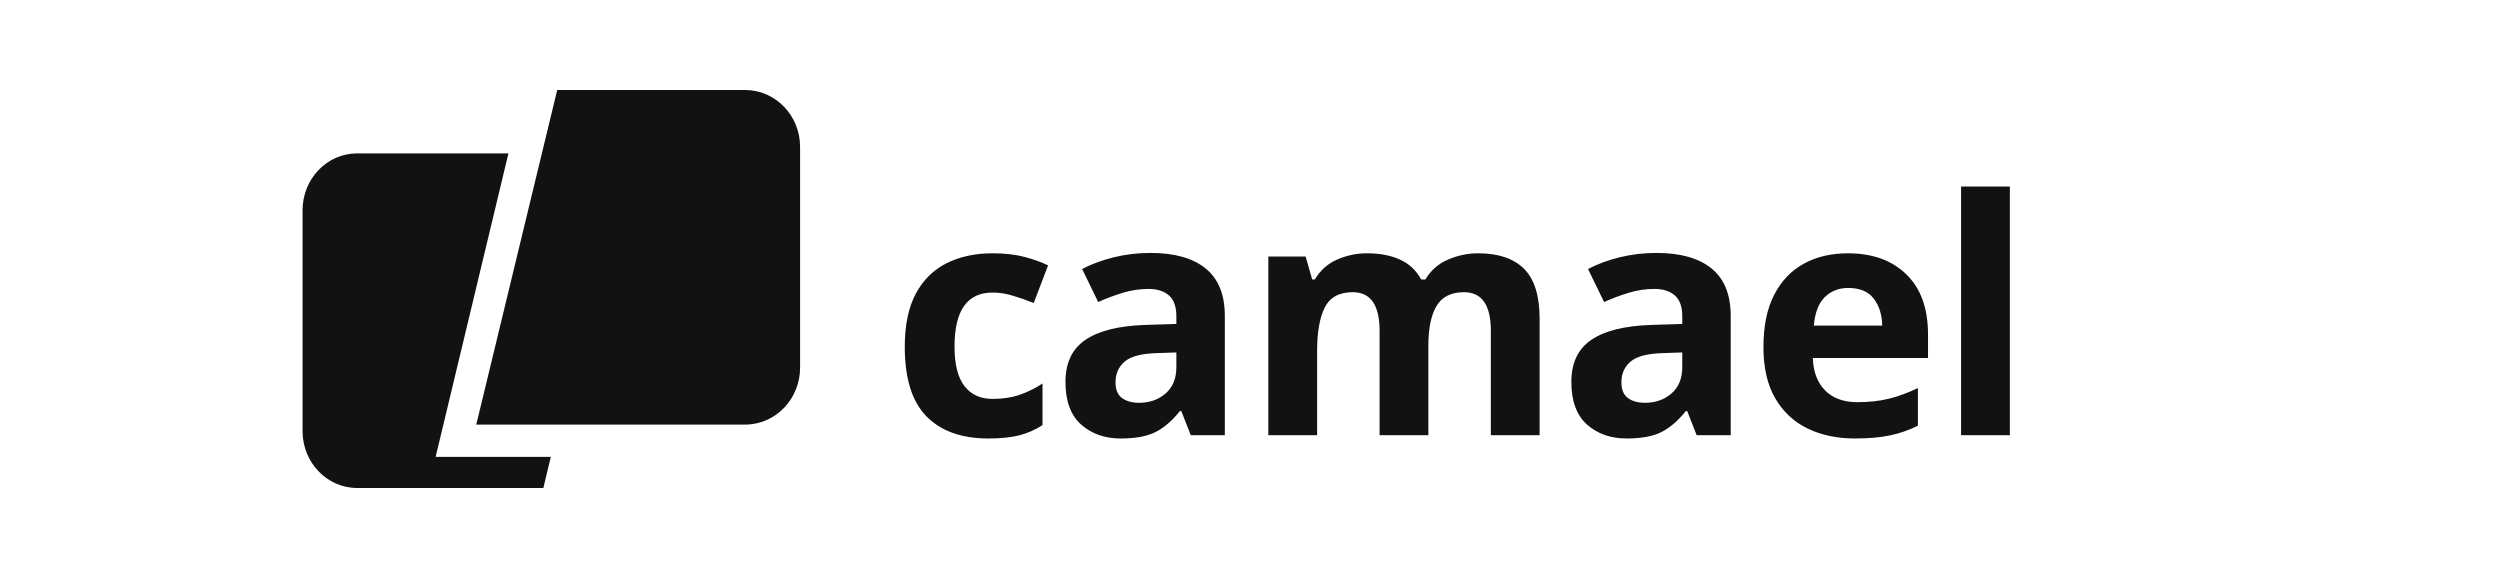
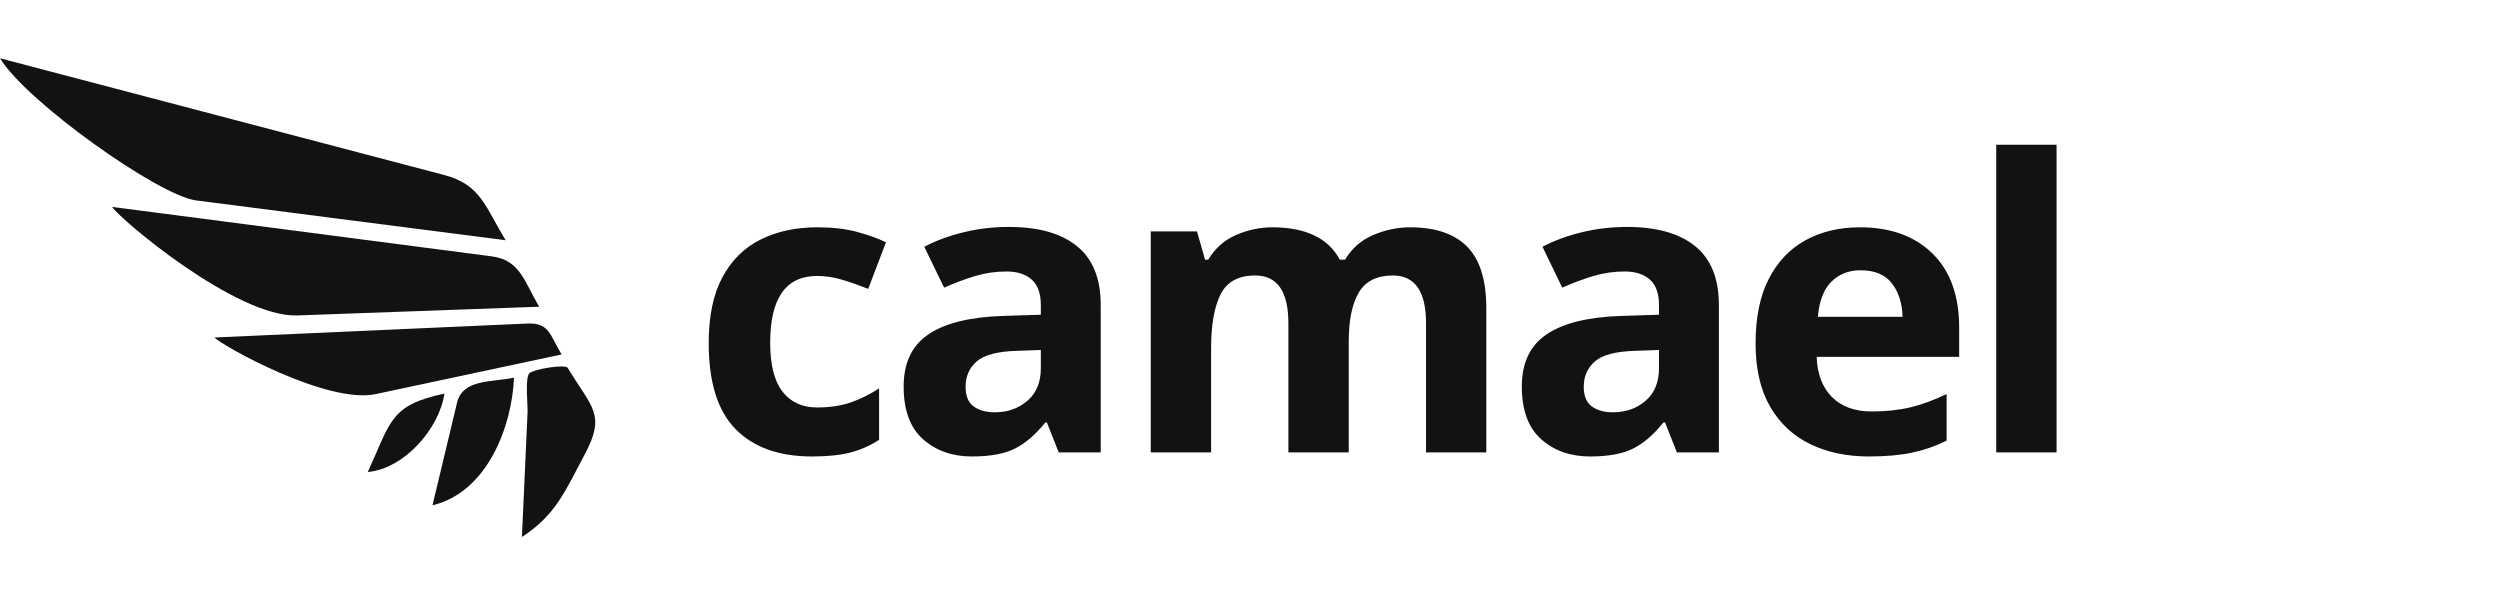
- <svg xmlns="http://www.w3.org/2000/svg" width="764" height="179" viewBox="0 0 764 179" fill="none">
-   <path d="M170.286 27.5H227.682C236.973 27.5 244.505 35.283 244.505 44.884V112.374C244.505 121.975 236.973 129.758 227.682 129.758H145.546L170.286 27.5Z" fill="#121212" />
-   <path d="M155.378 46.873H109.141C99.929 46.873 92.461 54.656 92.461 64.257V131.747C92.461 141.348 99.929 149.131 109.141 149.131H166.048L168.33 139.618H133.131L155.378 46.873Z" fill="#121212" />
-   <text x="272" y="133" font-family="sans-serif" font-size="100" font-weight="600" letter-spacing="-2" fill="#121212">camael</text>
+ <svg xmlns="http://www.w3.org/2000/svg" viewBox="0 0 420 100" width="420" height="100" fill="none">
+   <g fill="#121212">
+     <path d="M49.942,52.994c13.552-0.488,27.103-0.977,40.653-1.465c-2.527-4.177-3.159-7.831-7.989-8.461c-7.229-0.94-14.458-1.883-21.688-2.826c-14.023-1.827-28.05-3.654-42.075-5.48C20.101,36.792,39.724,53.361,49.942,52.994z" />
+     <path d="M0,9.786c4.391,7.257,26.615,23.072,32.953,23.886c17.33,2.231,34.657,4.46,51.986,6.688c-3.393-5.607-4.18-9.35-10.312-10.959c-8.904-2.341-17.812-4.683-26.717-7.023C31.94,18.182,15.97,13.984,0,9.786z" />
+     <path d="M63.108,66.207c10.413-2.219,20.826-4.439,31.241-6.66c-2.028-3.346-2.034-5.359-5.827-5.189c-6.158,0.273-12.314,0.549-18.471,0.822c-11.343,0.506-22.686,1.014-34.028,1.518C37.298,58.064,54.94,67.947,63.108,66.207z" />
+     <path d="M87.682,90.213c5.725-3.719,7.262-7.721,10.519-13.807c3.651-6.824,1.257-7.844-2.821-14.596c-0.417-0.688-5.842,0.232-6.453,0.904c-0.745,0.818-0.248,5.455-0.294,6.496C88.315,76.211,87.998,83.213,87.682,90.213z" />
+     <path d="M86.35,63.447c-3.795,0.809-8.604,0.191-9.572,4.229c-1.373,5.736-2.746,11.475-4.12,17.211C81.904,82.678,86.028,71.582,86.35,63.447z" />
+     <path d="M74.666,66.121c-9.148,1.953-8.956,4.611-12.879,13.18C68.007,78.711,73.811,71.941,74.666,66.121z" />
+   </g>
+   <text x="116" y="76" font-family="sans-serif" font-size="68" font-weight="600" letter-spacing="-2" fill="#121212">camael</text>
</svg>
